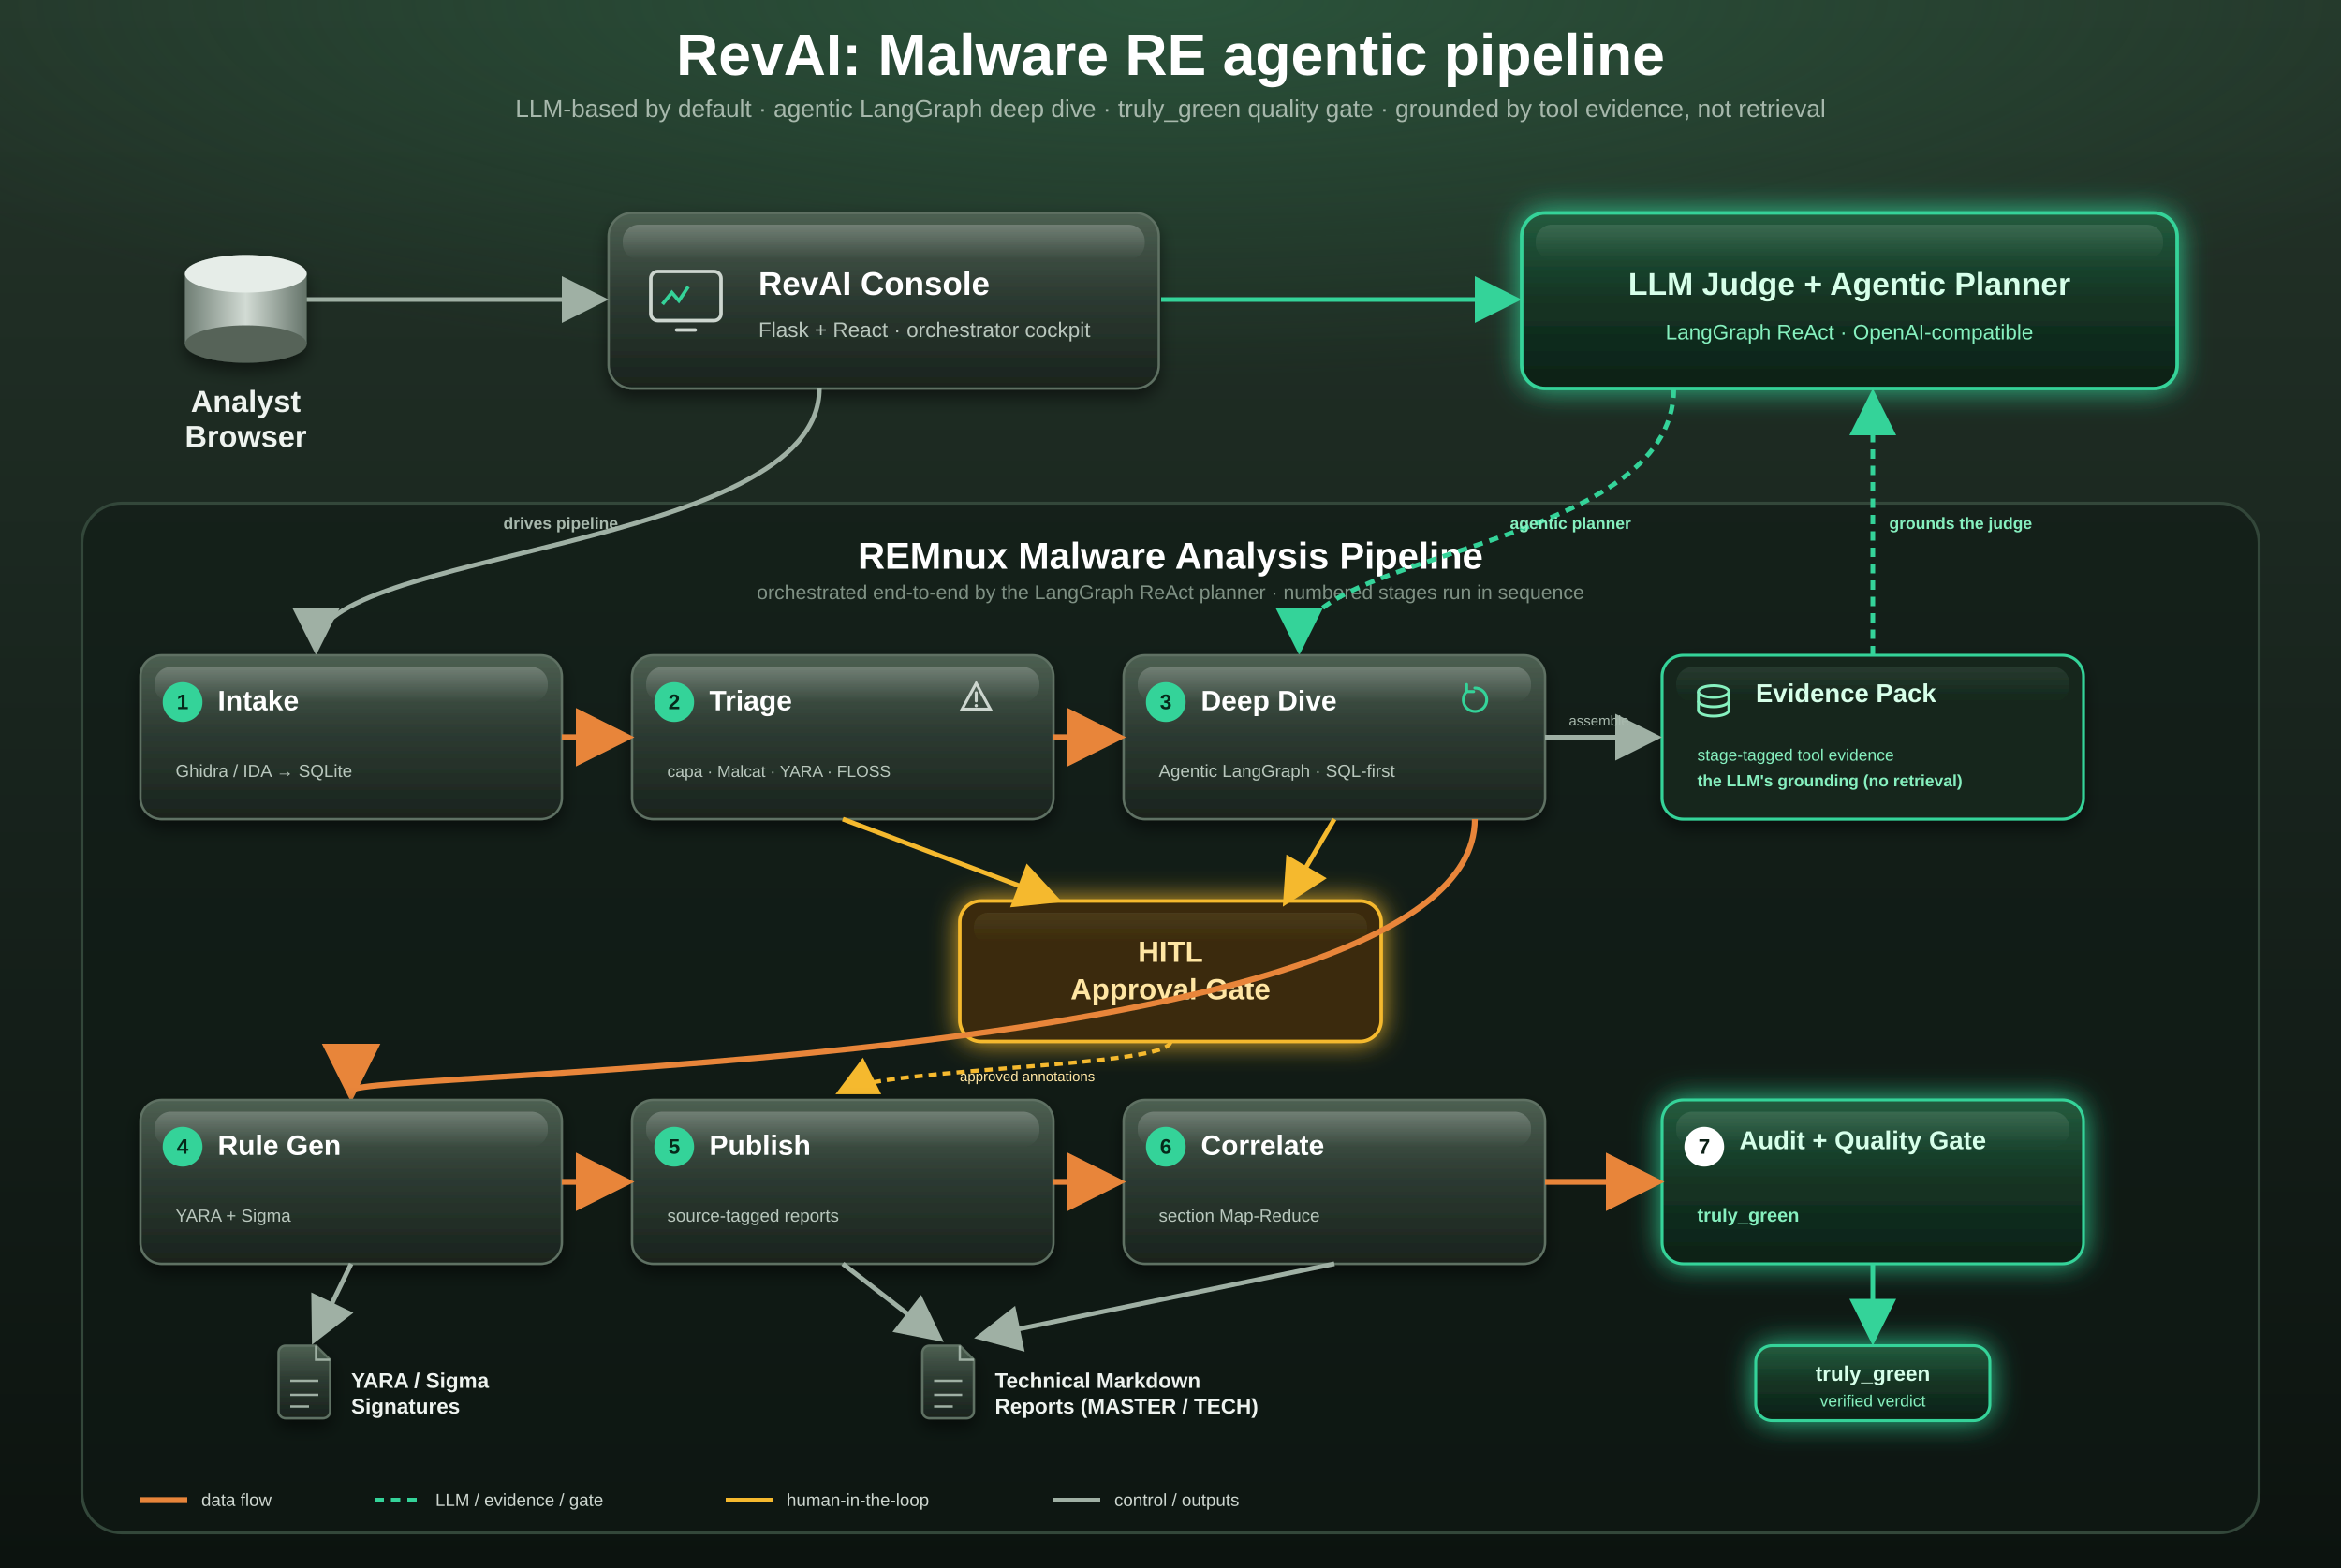
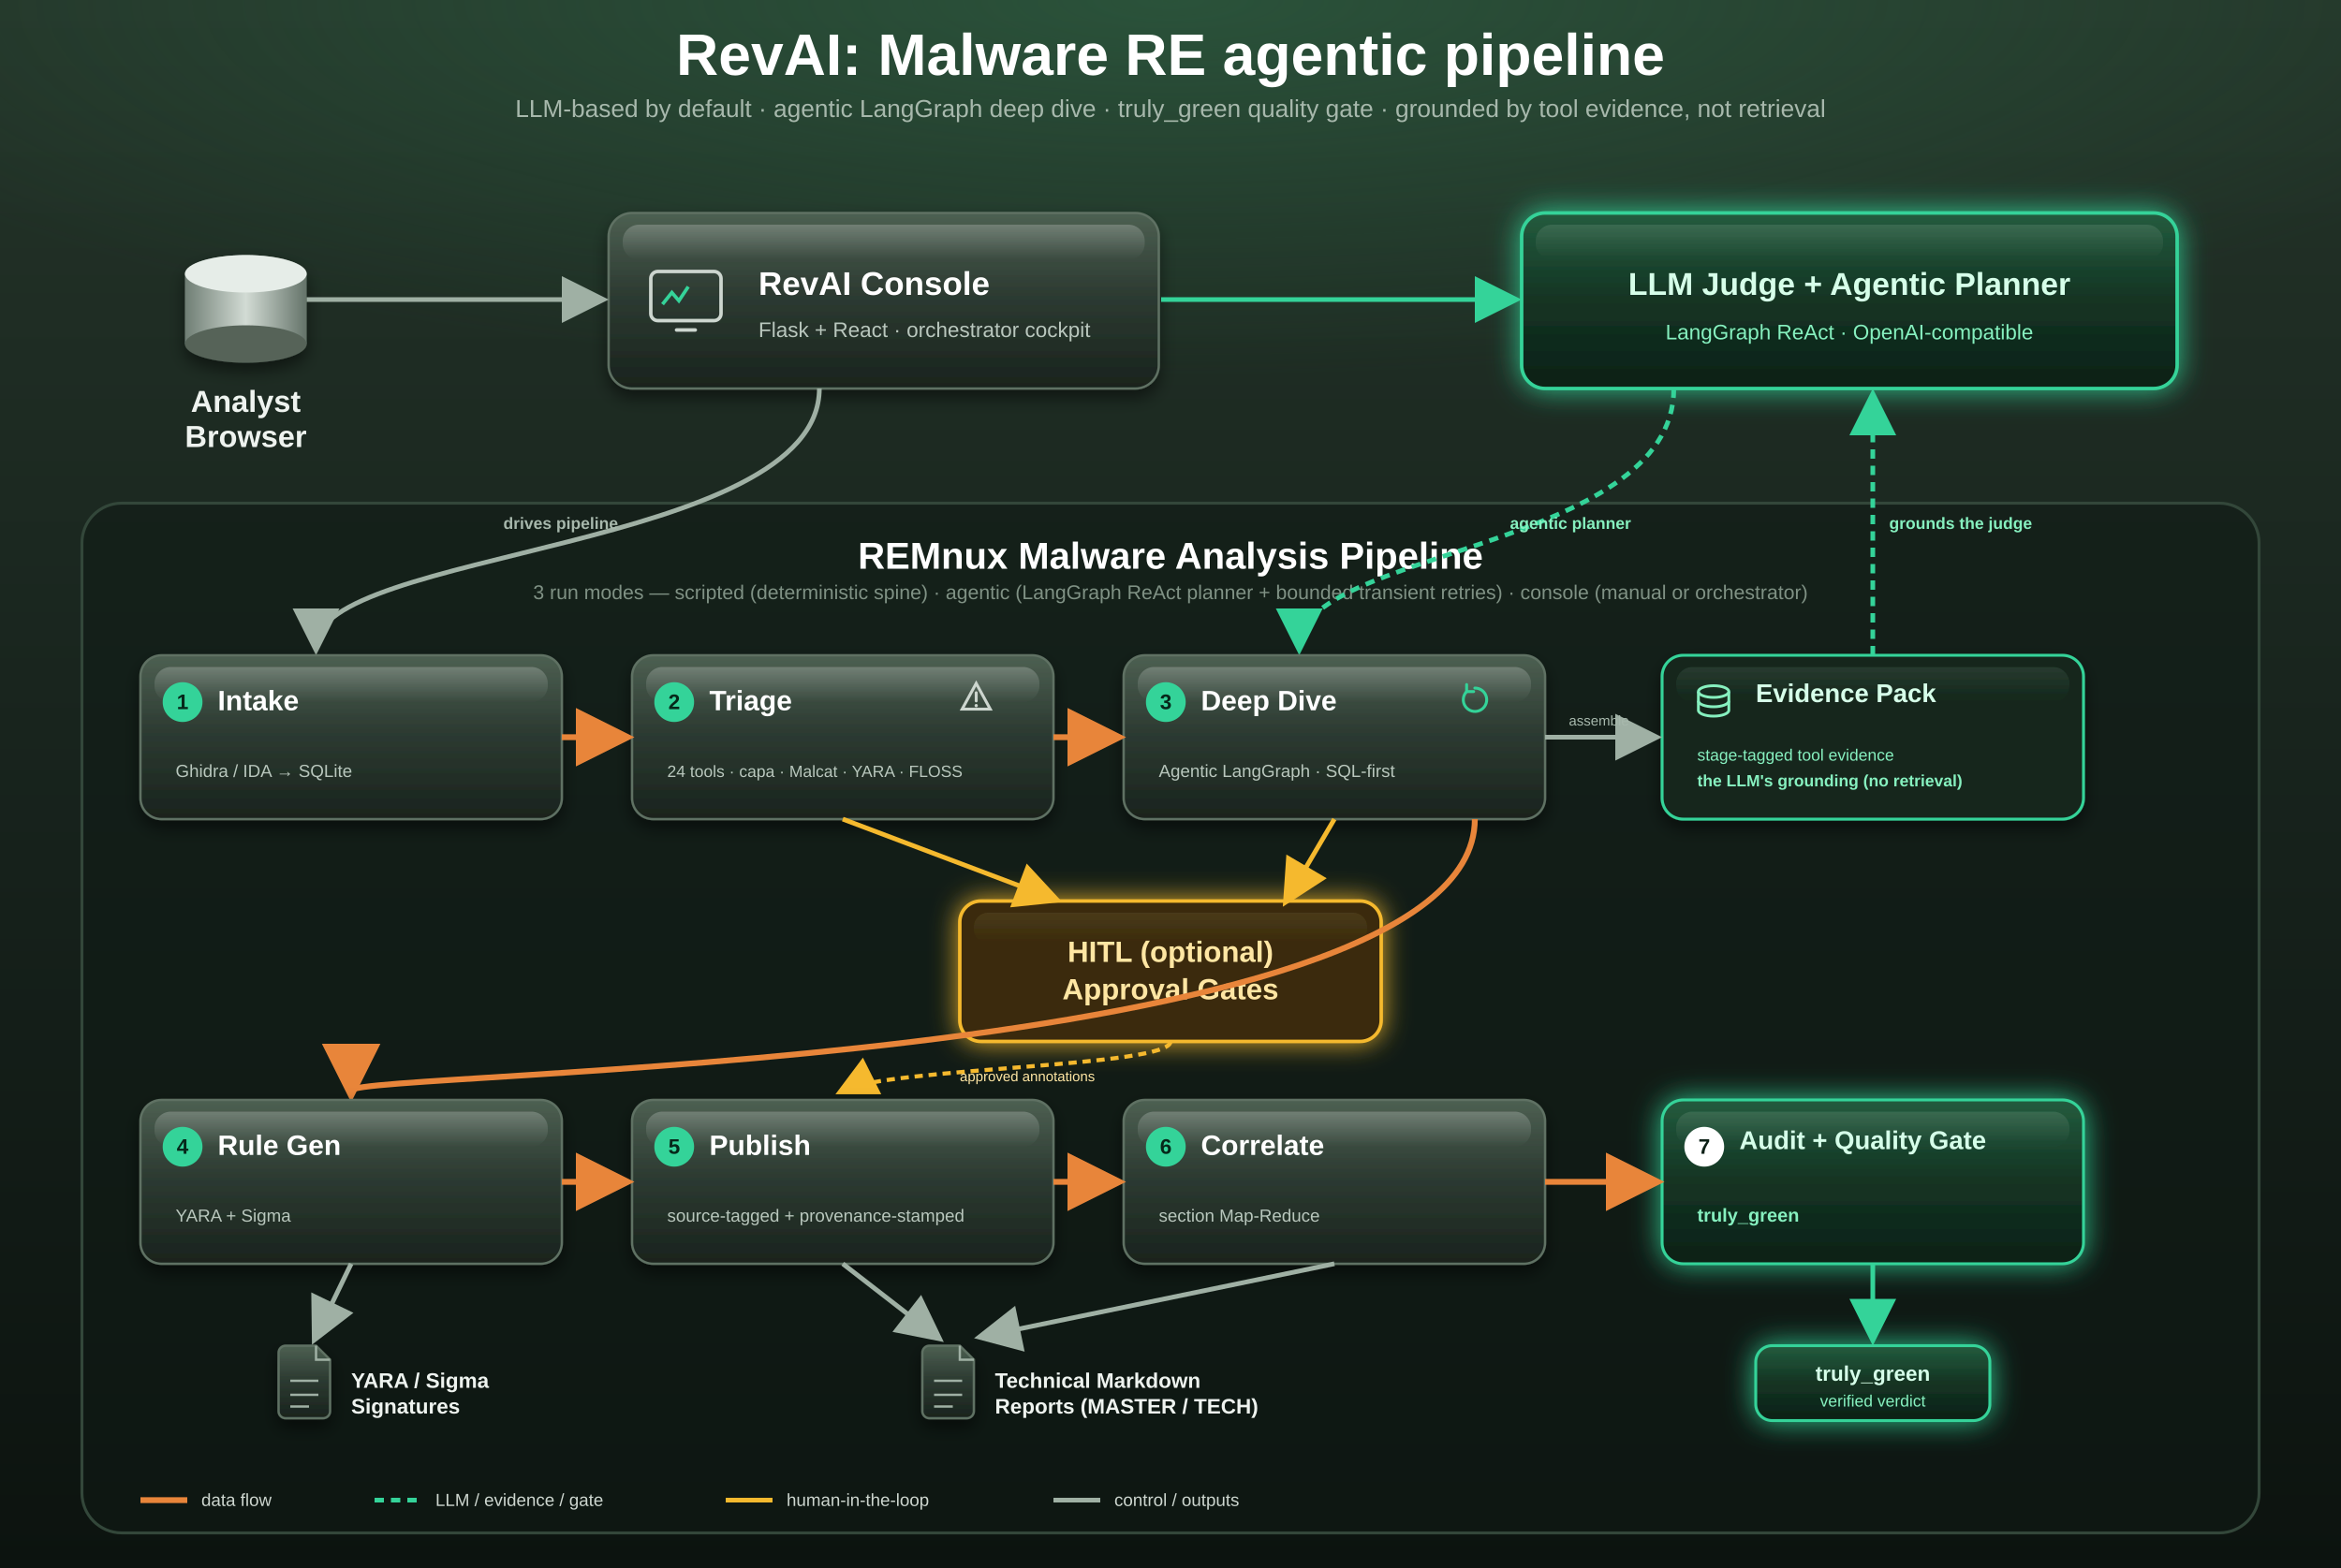
<svg xmlns="http://www.w3.org/2000/svg" width="2000" height="1340" viewBox="0 0 2000 1340" role="img" aria-label="RevAI malware reverse-engineering agentic pipeline architecture v2">
  <defs>
    <linearGradient id="bg" x1="0" y1="0" x2="0" y2="1">
      <stop offset="0%" stop-color="#243429" />
      <stop offset="55%" stop-color="#16211b" />
      <stop offset="100%" stop-color="#0c130f" />
    </linearGradient>
    <radialGradient id="topglow" cx="50%" cy="0%" r="62%">
      <stop offset="0%" stop-color="#2f6b48" stop-opacity="0.55" />
      <stop offset="100%" stop-color="#2f6b48" stop-opacity="0" />
    </radialGradient>
    <linearGradient id="node" x1="0" y1="0" x2="0" y2="1">
      <stop offset="0%" stop-color="#4d6052" />
      <stop offset="46%" stop-color="#2d3b32" />
      <stop offset="100%" stop-color="#19231d" />
    </linearGradient>
    <linearGradient id="nodeG" x1="0" y1="0" x2="0" y2="1">
      <stop offset="0%" stop-color="#235c3e" />
      <stop offset="48%" stop-color="#143524" />
      <stop offset="100%" stop-color="#0c2016" />
    </linearGradient>
    <linearGradient id="sheen" x1="0" y1="0" x2="0" y2="1">
      <stop offset="0%" stop-color="#ffffff" stop-opacity="0.22" />
      <stop offset="100%" stop-color="#ffffff" stop-opacity="0" />
    </linearGradient>
    <linearGradient id="cyl" x1="0" y1="0" x2="1" y2="0">
      <stop offset="0%" stop-color="#6f7e74" />
      <stop offset="50%" stop-color="#d2dbd4" />
      <stop offset="100%" stop-color="#647369" />
    </linearGradient>
    <filter id="sh" x="-30%" y="-30%" width="160%" height="170%">
      <feDropShadow dx="0" dy="7" stdDeviation="7" flood-color="#000000" flood-opacity="0.5" />
    </filter>
    <filter id="gE" x="-60%" y="-60%" width="220%" height="220%">
      <feDropShadow dx="0" dy="0" stdDeviation="12" flood-color="#34d399" flood-opacity="0.9" />
    </filter>
    <filter id="gA" x="-60%" y="-60%" width="220%" height="220%">
      <feDropShadow dx="0" dy="0" stdDeviation="11" flood-color="#f5b92e" flood-opacity="0.9" />
    </filter>
    <marker id="aO" markerWidth="12" markerHeight="12" refX="8" refY="5" orient="auto">
      <path d="M0,0 L10,5 L0,10 z" fill="#e8853a" />
    </marker>
    <marker id="aG" markerWidth="12" markerHeight="12" refX="8" refY="5" orient="auto">
      <path d="M0,0 L10,5 L0,10 z" fill="#9fb0a4" />
    </marker>
    <marker id="aE" markerWidth="12" markerHeight="12" refX="8" refY="5" orient="auto">
      <path d="M0,0 L10,5 L0,10 z" fill="#34d399" />
    </marker>
    <marker id="aA" markerWidth="12" markerHeight="12" refX="8" refY="5" orient="auto">
      <path d="M0,0 L10,5 L0,10 z" fill="#f5b92e" />
    </marker>
  </defs>
  <rect x="0" y="0" width="2000" height="1340" fill="url(#bg)" />
  <rect x="0" y="0" width="2000" height="520" fill="url(#topglow)" />
  <text x="1000" y="64" text-anchor="middle" font-family="Segoe UI, Arial, sans-serif" font-size="50" font-weight="800" fill="#ffffff">RevAI: Malware RE agentic pipeline</text>
  <text x="1000" y="100" text-anchor="middle" font-family="Segoe UI, Arial, sans-serif" font-size="21" fill="#a7b8ac">LLM-based by default · agentic LangGraph deep dive · truly_green quality gate · grounded by tool evidence, not retrieval</text>
  <g filter="url(#sh)">
    <ellipse cx="210" cy="234" rx="52" ry="16" fill="url(#cyl)" />
    <rect x="158" y="234" width="104" height="60" fill="url(#cyl)" />
    <ellipse cx="210" cy="294" rx="52" ry="16" fill="#566459" />
    <ellipse cx="210" cy="234" rx="52" ry="16" fill="#e6ede8" />
  </g>
  <text x="210" y="352" text-anchor="middle" font-family="Segoe UI, Arial, sans-serif" font-size="26" font-weight="700" fill="#eef3ef">Analyst</text>
  <text x="210" y="382" text-anchor="middle" font-family="Segoe UI, Arial, sans-serif" font-size="26" font-weight="700" fill="#eef3ef">Browser</text>
  <g filter="url(#sh)">
    <rect x="520" y="182" width="470" height="150" rx="20" fill="url(#node)" stroke="#5f7163" stroke-width="2" />
    <rect x="532" y="192" width="446" height="30" rx="14" fill="url(#sheen)" />
    <g transform="translate(556,232)" fill="none" stroke="#cdd6cf" stroke-width="3">
      <rect x="0" y="0" width="60" height="42" rx="6" />
      <path d="M10 28 l8 -10 l6 7 l8 -12" stroke="#34d399" />
      <path d="M22 50 h16" stroke-linecap="round" />
    </g>
    <text x="648" y="252" font-family="Segoe UI, Arial, sans-serif" font-size="28" font-weight="700" fill="#ffffff">RevAI Console</text>
    <text x="648" y="288" font-family="Segoe UI, Arial, sans-serif" font-size="18" fill="#b9c7bd">Flask + React · orchestrator cockpit</text>
  </g>
  <g filter="url(#gE)">
    <rect x="1300" y="182" width="560" height="150" rx="20" fill="url(#nodeG)" stroke="#34d399" stroke-width="3" />
    <rect x="1312" y="192" width="536" height="30" rx="14" fill="url(#sheen)" opacity="0.5" />
  </g>
  <text x="1580" y="252" text-anchor="middle" font-family="Segoe UI, Arial, sans-serif" font-size="27" font-weight="800" fill="#d6ffe9">LLM Judge + Agentic Planner</text>
  <text x="1580" y="290" text-anchor="middle" font-family="Segoe UI, Arial, sans-serif" font-size="18" fill="#86f0bf">LangGraph ReAct · OpenAI-compatible</text>
  <line x1="262" y1="256" x2="512" y2="256" stroke="#9fb0a4" stroke-width="4" marker-end="url(#aG)" />
  <line x1="992" y1="256" x2="1292" y2="256" stroke="#34d399" stroke-width="4" marker-end="url(#aE)" />
  <rect x="70" y="430" width="1860" height="880" rx="34" fill="#101a14" fill-opacity="0.55" stroke="#33473a" stroke-width="2.5" />
  <text x="1000" y="486" text-anchor="middle" font-family="Segoe UI, Arial, sans-serif" font-size="32" font-weight="800" fill="#ffffff">REMnux Malware Analysis Pipeline</text>
-   <text x="1000" y="512" text-anchor="middle" font-family="Segoe UI, Arial, sans-serif" font-size="17" fill="#7f9184">orchestrated end-to-end by the LangGraph ReAct planner · numbered stages run in sequence</text>
+   <text x="1000" y="512" text-anchor="middle" font-family="Segoe UI, Arial, sans-serif" font-size="17" fill="#7f9184">3 run modes — scripted (deterministic spine) · agentic (LangGraph ReAct planner + bounded transient retries) · console (manual or orchestrator)</text>
  <path d="M700,332 C700,470 270,470 270,552" fill="none" stroke="#9fb0a4" stroke-width="4" marker-end="url(#aG)" />
  <text x="430" y="452" font-family="Segoe UI, Arial, sans-serif" font-size="14" font-weight="700" fill="#a7b8ac">drives pipeline</text>
  <path d="M1430,332 C1430,470 1110,470 1110,552" fill="none" stroke="#34d399" stroke-width="4" stroke-dasharray="8 6" marker-end="url(#aE)" />
  <text x="1290" y="452" font-family="Segoe UI, Arial, sans-serif" font-size="14" font-weight="700" fill="#86f0bf">agentic planner</text>
  <g filter="url(#sh)">
    <rect x="120" y="560" width="360" height="140" rx="18" fill="url(#node)" stroke="#5f7163" stroke-width="2" />
    <rect x="132" y="570" width="336" height="30" rx="14" fill="url(#sheen)" />
  </g>
  <circle cx="156" cy="600" r="17" fill="#34d399" />
  <text x="156" y="606" text-anchor="middle" font-family="Segoe UI, Arial, sans-serif" font-size="18" font-weight="800" fill="#06281a">1</text>
  <text x="186" y="607" font-family="Segoe UI, Arial, sans-serif" font-size="24" font-weight="700" fill="#ffffff">Intake</text>
  <text x="150" y="664" font-family="Segoe UI, Arial, sans-serif" font-size="15" fill="#b9c7bd">Ghidra / IDA → SQLite</text>
  <g filter="url(#sh)">
    <rect x="540" y="560" width="360" height="140" rx="18" fill="url(#node)" stroke="#5f7163" stroke-width="2" />
    <rect x="552" y="570" width="336" height="30" rx="14" fill="url(#sheen)" />
  </g>
  <circle cx="576" cy="600" r="17" fill="#34d399" />
  <text x="576" y="606" text-anchor="middle" font-family="Segoe UI, Arial, sans-serif" font-size="18" font-weight="800" fill="#06281a">2</text>
  <text x="606" y="607" font-family="Segoe UI, Arial, sans-serif" font-size="24" font-weight="700" fill="#ffffff">Triage</text>
  <g transform="translate(820,582)" fill="none" stroke="#cdd6cf" stroke-width="2.5">
    <path d="M14 2 L26 24 L2 24 Z" />
    <line x1="14" y1="10" x2="14" y2="17" stroke-linecap="round" />
    <circle cx="14" cy="21" r="1.4" fill="#cdd6cf" stroke="none" />
  </g>
-   <text x="570" y="664" font-family="Segoe UI, Arial, sans-serif" font-size="14" fill="#b9c7bd">capa · Malcat · YARA · FLOSS</text>
+   <text x="570" y="664" font-family="Segoe UI, Arial, sans-serif" font-size="14" fill="#b9c7bd">24 tools · capa · Malcat · YARA · FLOSS</text>
  <g filter="url(#sh)">
    <rect x="960" y="560" width="360" height="140" rx="18" fill="url(#node)" stroke="#5f7163" stroke-width="2" />
    <rect x="972" y="570" width="336" height="30" rx="14" fill="url(#sheen)" />
  </g>
  <circle cx="996" cy="600" r="17" fill="#34d399" />
  <text x="996" y="606" text-anchor="middle" font-family="Segoe UI, Arial, sans-serif" font-size="18" font-weight="800" fill="#06281a">3</text>
  <text x="1026" y="607" font-family="Segoe UI, Arial, sans-serif" font-size="24" font-weight="700" fill="#ffffff">Deep Dive</text>
  <g transform="translate(1240,584)" fill="none" stroke="#34d399" stroke-width="2.5">
    <path d="M20 4 a10 10 0 1 1 -7 3" stroke-linecap="round" />
    <path d="M13 1 l0 6 l6 0" stroke-linecap="round" stroke-linejoin="round" />
  </g>
  <text x="990" y="664" font-family="Segoe UI, Arial, sans-serif" font-size="15" fill="#b9c7bd">Agentic LangGraph · SQL-first</text>
  <g filter="url(#sh)">
    <rect x="1420" y="560" width="360" height="140" rx="18" fill="#12271b" stroke="#34d399" stroke-width="2.5" />
    <rect x="1432" y="570" width="336" height="30" rx="14" fill="url(#sheen)" opacity="0.4" />
  </g>
  <g transform="translate(1450,586)" fill="none" stroke="#86f0bf" stroke-width="2.4">
    <ellipse cx="14" cy="5" rx="13" ry="5" />
    <path d="M1 5 v8 a13 5 0 0 0 26 0 v-8" />
    <path d="M1 13 v8 a13 5 0 0 0 26 0 v-8" />
  </g>
  <text x="1500" y="600" font-family="Segoe UI, Arial, sans-serif" font-size="22" font-weight="800" fill="#d6ffe9">Evidence Pack</text>
  <text x="1450" y="650" font-family="Segoe UI, Arial, sans-serif" font-size="14" fill="#86f0bf">stage-tagged tool evidence</text>
  <text x="1450" y="672" font-family="Segoe UI, Arial, sans-serif" font-size="14" font-weight="700" fill="#86f0bf">the LLM's grounding (no retrieval)</text>
  <line x1="480" y1="630" x2="532" y2="630" stroke="#e8853a" stroke-width="5" marker-end="url(#aO)" />
  <line x1="900" y1="630" x2="952" y2="630" stroke="#e8853a" stroke-width="5" marker-end="url(#aO)" />
  <line x1="1320" y1="630" x2="1412" y2="630" stroke="#9fb0a4" stroke-width="4" marker-end="url(#aG)" />
  <text x="1366" y="620" text-anchor="middle" font-family="Segoe UI, Arial, sans-serif" font-size="12" fill="#a7b8ac">assemble</text>
  <line x1="1600" y1="560" x2="1600" y2="340" stroke="#34d399" stroke-width="4" stroke-dasharray="8 6" marker-end="url(#aE)" />
  <text x="1614" y="452" font-family="Segoe UI, Arial, sans-serif" font-size="14" font-weight="700" fill="#86f0bf">grounds the judge</text>
  <g filter="url(#gA)">
    <rect x="820" y="770" width="360" height="120" rx="18" fill="#3a2a08" stroke="#f5b92e" stroke-width="3" />
    <rect x="832" y="780" width="336" height="26" rx="12" fill="url(#sheen)" opacity="0.35" />
  </g>
-   <text x="1000" y="822" text-anchor="middle" font-family="Segoe UI, Arial, sans-serif" font-size="25" font-weight="800" fill="#ffe6a3">HITL</text>
-   <text x="1000" y="854" text-anchor="middle" font-family="Segoe UI, Arial, sans-serif" font-size="25" font-weight="800" fill="#ffe6a3">Approval Gate</text>
+   <text x="1000" y="822" text-anchor="middle" font-family="Segoe UI, Arial, sans-serif" font-size="25" font-weight="800" fill="#ffe6a3">HITL (optional)</text>
+   <text x="1000" y="854" text-anchor="middle" font-family="Segoe UI, Arial, sans-serif" font-size="25" font-weight="800" fill="#ffe6a3">Approval Gates</text>
  <line x1="720" y1="700" x2="900" y2="768" stroke="#f5b92e" stroke-width="4" marker-end="url(#aA)" />
  <line x1="1140" y1="700" x2="1100" y2="768" stroke="#f5b92e" stroke-width="4" marker-end="url(#aA)" />
  <path d="M1000,890 C1000,912 760,912 720,932" fill="none" stroke="#f5b92e" stroke-width="3.5" stroke-dasharray="7 5" marker-end="url(#aA)" />
  <text x="820" y="924" font-family="Segoe UI, Arial, sans-serif" font-size="12" fill="#ffe6a3">approved annotations</text>
  <path d="M1260,700 C1260,915 300,915 300,932" fill="none" stroke="#e8853a" stroke-width="5" marker-end="url(#aO)" />
  <g filter="url(#sh)">
    <rect x="120" y="940" width="360" height="140" rx="18" fill="url(#node)" stroke="#5f7163" stroke-width="2" />
    <rect x="132" y="950" width="336" height="30" rx="14" fill="url(#sheen)" />
  </g>
  <circle cx="156" cy="980" r="17" fill="#34d399" />
  <text x="156" y="986" text-anchor="middle" font-family="Segoe UI, Arial, sans-serif" font-size="18" font-weight="800" fill="#06281a">4</text>
  <text x="186" y="987" font-family="Segoe UI, Arial, sans-serif" font-size="24" font-weight="700" fill="#ffffff">Rule Gen</text>
  <text x="150" y="1044" font-family="Segoe UI, Arial, sans-serif" font-size="15" fill="#b9c7bd">YARA + Sigma</text>
  <g filter="url(#sh)">
    <rect x="540" y="940" width="360" height="140" rx="18" fill="url(#node)" stroke="#5f7163" stroke-width="2" />
    <rect x="552" y="950" width="336" height="30" rx="14" fill="url(#sheen)" />
  </g>
  <circle cx="576" cy="980" r="17" fill="#34d399" />
  <text x="576" y="986" text-anchor="middle" font-family="Segoe UI, Arial, sans-serif" font-size="18" font-weight="800" fill="#06281a">5</text>
  <text x="606" y="987" font-family="Segoe UI, Arial, sans-serif" font-size="24" font-weight="700" fill="#ffffff">Publish</text>
-   <text x="570" y="1044" font-family="Segoe UI, Arial, sans-serif" font-size="15" fill="#b9c7bd">source-tagged reports</text>
+   <text x="570" y="1044" font-family="Segoe UI, Arial, sans-serif" font-size="15" fill="#b9c7bd">source-tagged + provenance-stamped</text>
  <g filter="url(#sh)">
    <rect x="960" y="940" width="360" height="140" rx="18" fill="url(#node)" stroke="#5f7163" stroke-width="2" />
    <rect x="972" y="950" width="336" height="30" rx="14" fill="url(#sheen)" />
  </g>
  <circle cx="996" cy="980" r="17" fill="#34d399" />
  <text x="996" y="986" text-anchor="middle" font-family="Segoe UI, Arial, sans-serif" font-size="18" font-weight="800" fill="#06281a">6</text>
  <text x="1026" y="987" font-family="Segoe UI, Arial, sans-serif" font-size="24" font-weight="700" fill="#ffffff">Correlate</text>
  <text x="990" y="1044" font-family="Segoe UI, Arial, sans-serif" font-size="15" fill="#b9c7bd">section Map-Reduce</text>
  <g filter="url(#gE)">
    <rect x="1420" y="940" width="360" height="140" rx="18" fill="url(#nodeG)" stroke="#34d399" stroke-width="2.5" />
    <rect x="1432" y="950" width="336" height="30" rx="14" fill="url(#sheen)" opacity="0.5" />
  </g>
  <circle cx="1456" cy="980" r="17" fill="#ffffff" />
  <text x="1456" y="986" text-anchor="middle" font-family="Segoe UI, Arial, sans-serif" font-size="18" font-weight="800" fill="#0c2016">7</text>
  <text x="1486" y="982" font-family="Segoe UI, Arial, sans-serif" font-size="22" font-weight="800" fill="#d6ffe9">Audit + Quality Gate</text>
  <text x="1450" y="1044" font-family="Segoe UI, Arial, sans-serif" font-size="16" font-weight="700" fill="#86f0bf">truly_green</text>
  <line x1="480" y1="1010" x2="532" y2="1010" stroke="#e8853a" stroke-width="5" marker-end="url(#aO)" />
  <line x1="900" y1="1010" x2="952" y2="1010" stroke="#e8853a" stroke-width="5" marker-end="url(#aO)" />
  <line x1="1320" y1="1010" x2="1412" y2="1010" stroke="#e8853a" stroke-width="5" marker-end="url(#aO)" />
  <g filter="url(#sh)">
    <path d="M244 1150 h26 l12 12 v44 a6 6 0 0 1 -6 6 h-32 a6 6 0 0 1 -6 -6 v-50 a6 6 0 0 1 6 -6 z" fill="url(#node)" stroke="#5f7163" stroke-width="2" />
    <path d="M270 1150 v12 h12" fill="none" stroke="#9fb0a4" stroke-width="2" />
    <path d="M248 1180 h24 M248 1192 h24 M248 1202 h16" stroke="#9fb0a4" stroke-width="2" />
  </g>
  <text x="300" y="1186" font-family="Segoe UI, Arial, sans-serif" font-size="18" font-weight="700" fill="#eef3ef">YARA / Sigma</text>
  <text x="300" y="1208" font-family="Segoe UI, Arial, sans-serif" font-size="18" font-weight="700" fill="#eef3ef">Signatures</text>
  <line x1="300" y1="1080" x2="270" y2="1142" stroke="#9fb0a4" stroke-width="4" marker-end="url(#aG)" />
  <g filter="url(#sh)">
    <path d="M794 1150 h26 l12 12 v44 a6 6 0 0 1 -6 6 h-32 a6 6 0 0 1 -6 -6 v-50 a6 6 0 0 1 6 -6 z" fill="url(#node)" stroke="#5f7163" stroke-width="2" />
    <path d="M820 1150 v12 h12" fill="none" stroke="#9fb0a4" stroke-width="2" />
    <path d="M798 1180 h24 M798 1192 h24 M798 1202 h16" stroke="#9fb0a4" stroke-width="2" />
  </g>
  <text x="850" y="1186" font-family="Segoe UI, Arial, sans-serif" font-size="18" font-weight="700" fill="#eef3ef">Technical Markdown</text>
  <text x="850" y="1208" font-family="Segoe UI, Arial, sans-serif" font-size="18" font-weight="700" fill="#eef3ef">Reports (MASTER / TECH)</text>
  <line x1="720" y1="1080" x2="800" y2="1142" stroke="#9fb0a4" stroke-width="4" marker-end="url(#aG)" />
  <line x1="1140" y1="1080" x2="840" y2="1142" stroke="#9fb0a4" stroke-width="4" marker-end="url(#aG)" />
  <g filter="url(#gE)">
    <rect x="1500" y="1150" width="200" height="64" rx="14" fill="url(#nodeG)" stroke="#34d399" stroke-width="2.5" />
  </g>
  <text x="1600" y="1180" text-anchor="middle" font-family="Segoe UI, Arial, sans-serif" font-size="18" font-weight="800" fill="#d6ffe9">truly_green</text>
  <text x="1600" y="1202" text-anchor="middle" font-family="Segoe UI, Arial, sans-serif" font-size="14" fill="#86f0bf">verified verdict</text>
  <line x1="1600" y1="1080" x2="1600" y2="1142" stroke="#34d399" stroke-width="4" marker-end="url(#aE)" />
  <g font-family="Segoe UI, Arial, sans-serif" font-size="15" fill="#cdd6cf">
    <line x1="120" y1="1282" x2="160" y2="1282" stroke="#e8853a" stroke-width="5" />
    <text x="172" y="1287">data flow</text>
    <line x1="320" y1="1282" x2="360" y2="1282" stroke="#34d399" stroke-width="4" stroke-dasharray="8 6" />
    <text x="372" y="1287">LLM / evidence / gate</text>
    <line x1="620" y1="1282" x2="660" y2="1282" stroke="#f5b92e" stroke-width="4" />
    <text x="672" y="1287">human-in-the-loop</text>
    <line x1="900" y1="1282" x2="940" y2="1282" stroke="#9fb0a4" stroke-width="4" />
    <text x="952" y="1287">control / outputs</text>
  </g>
</svg>
